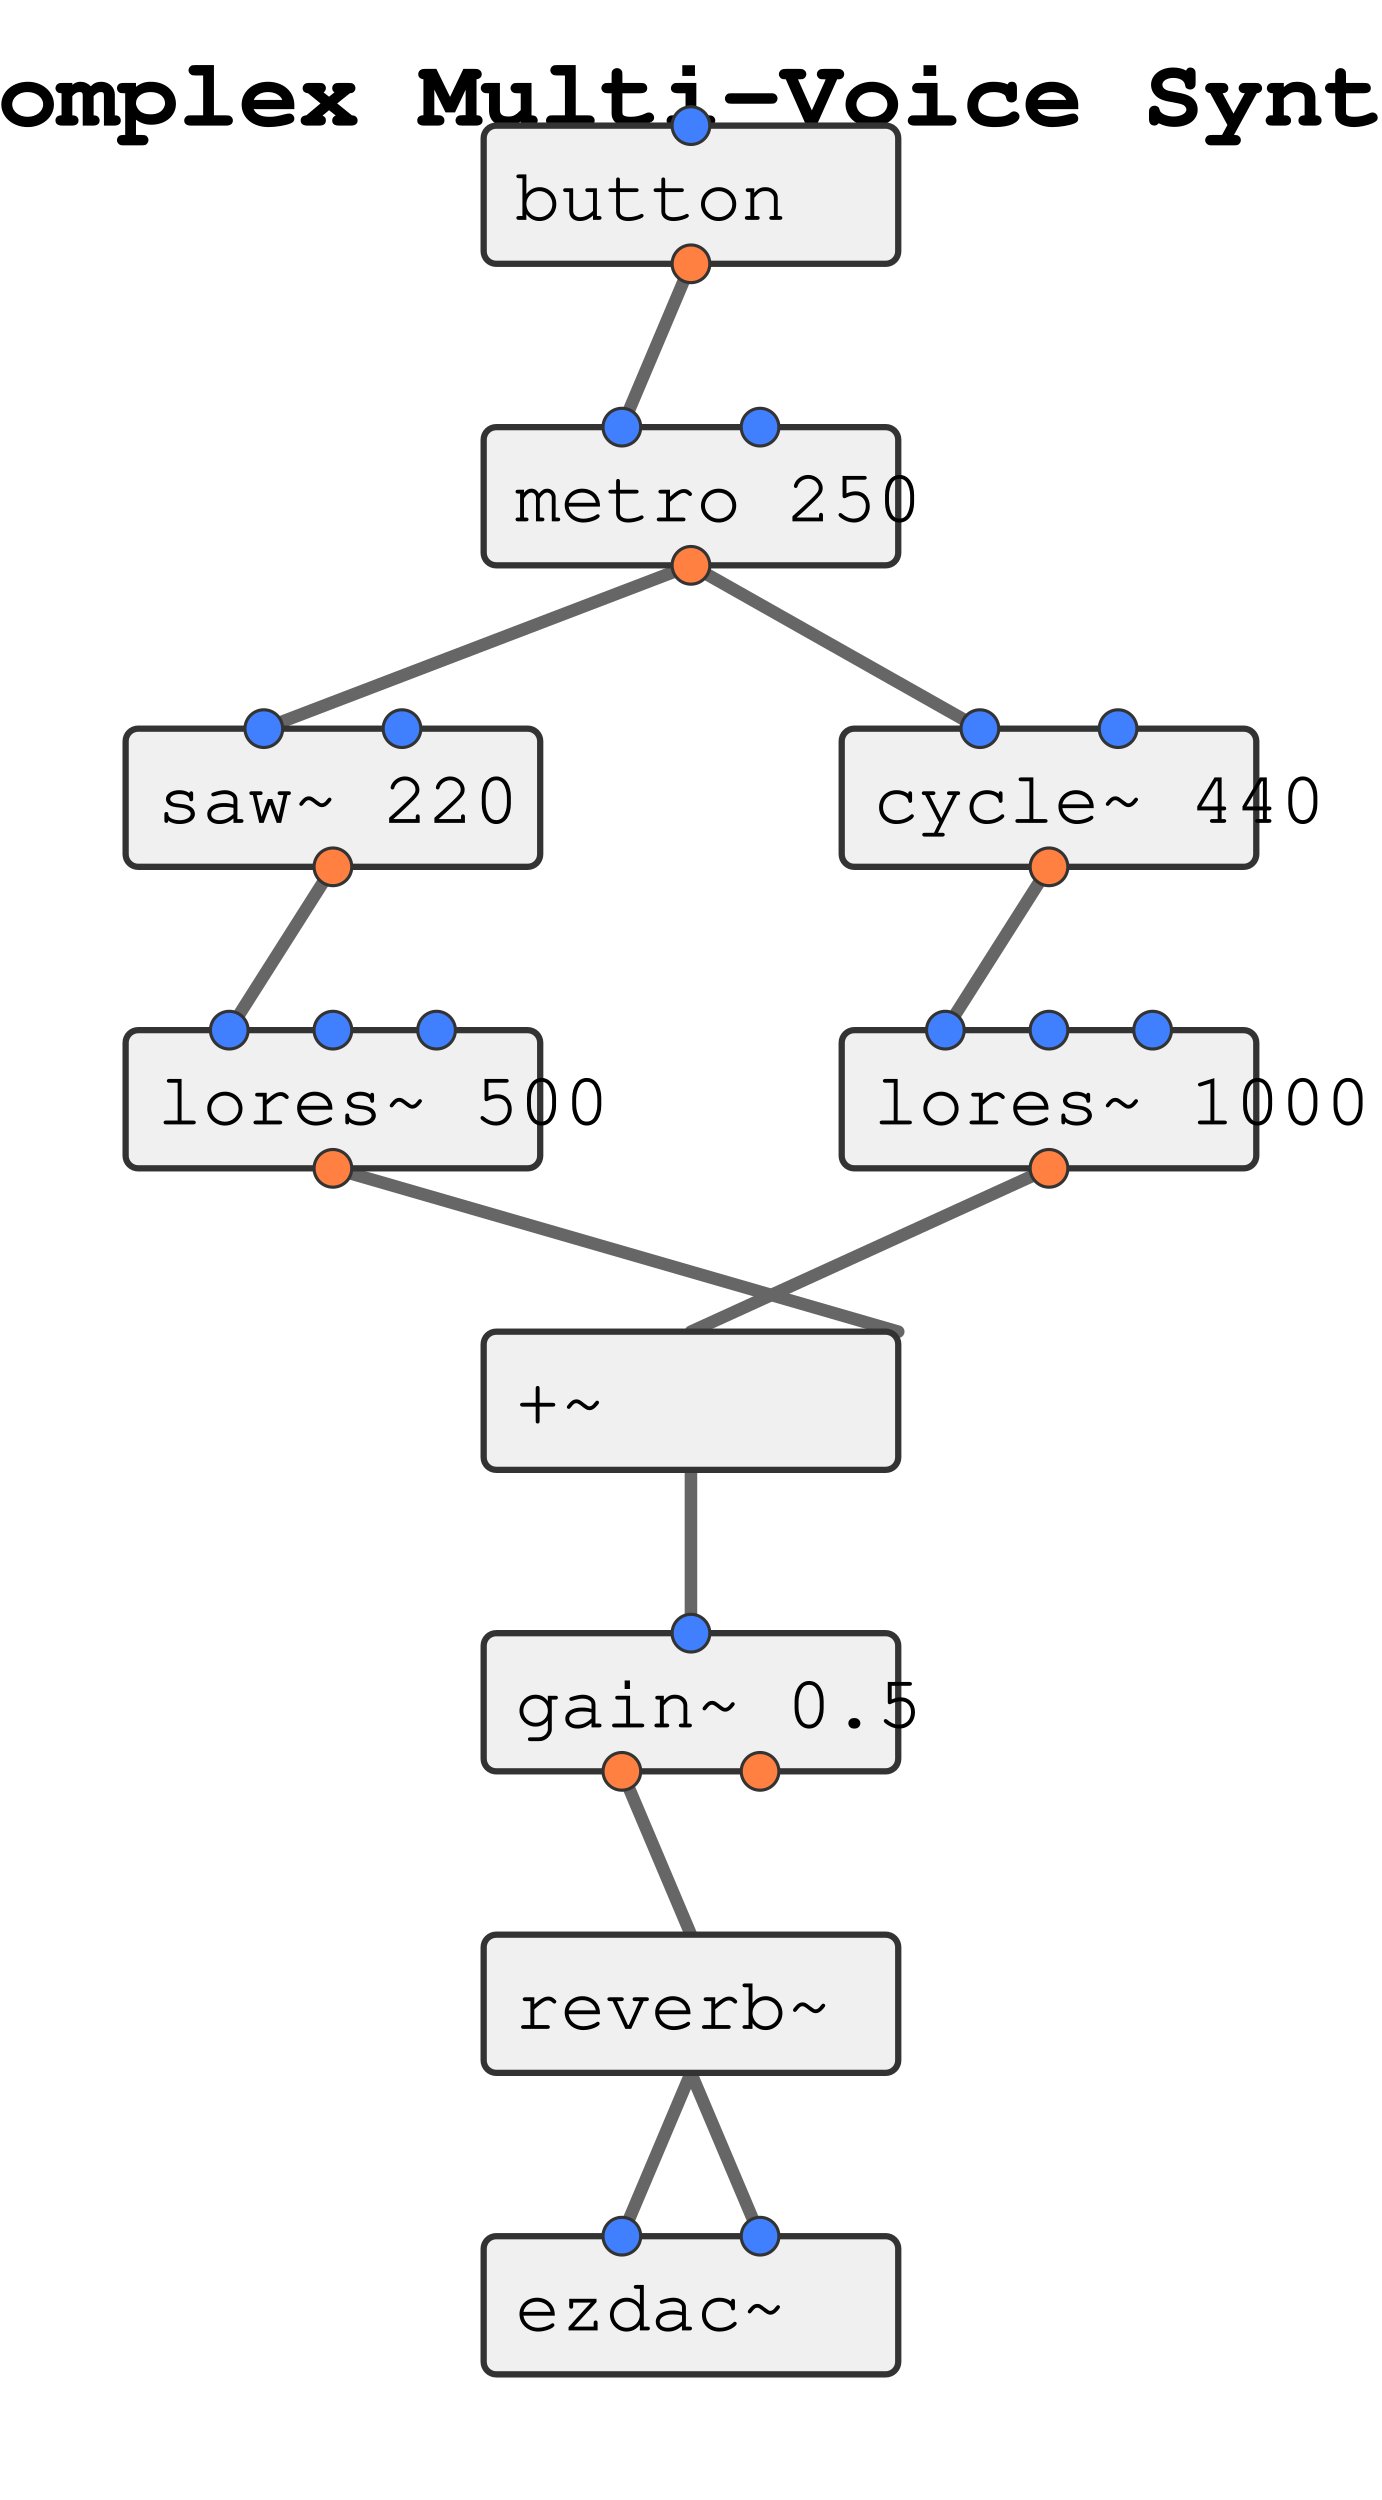
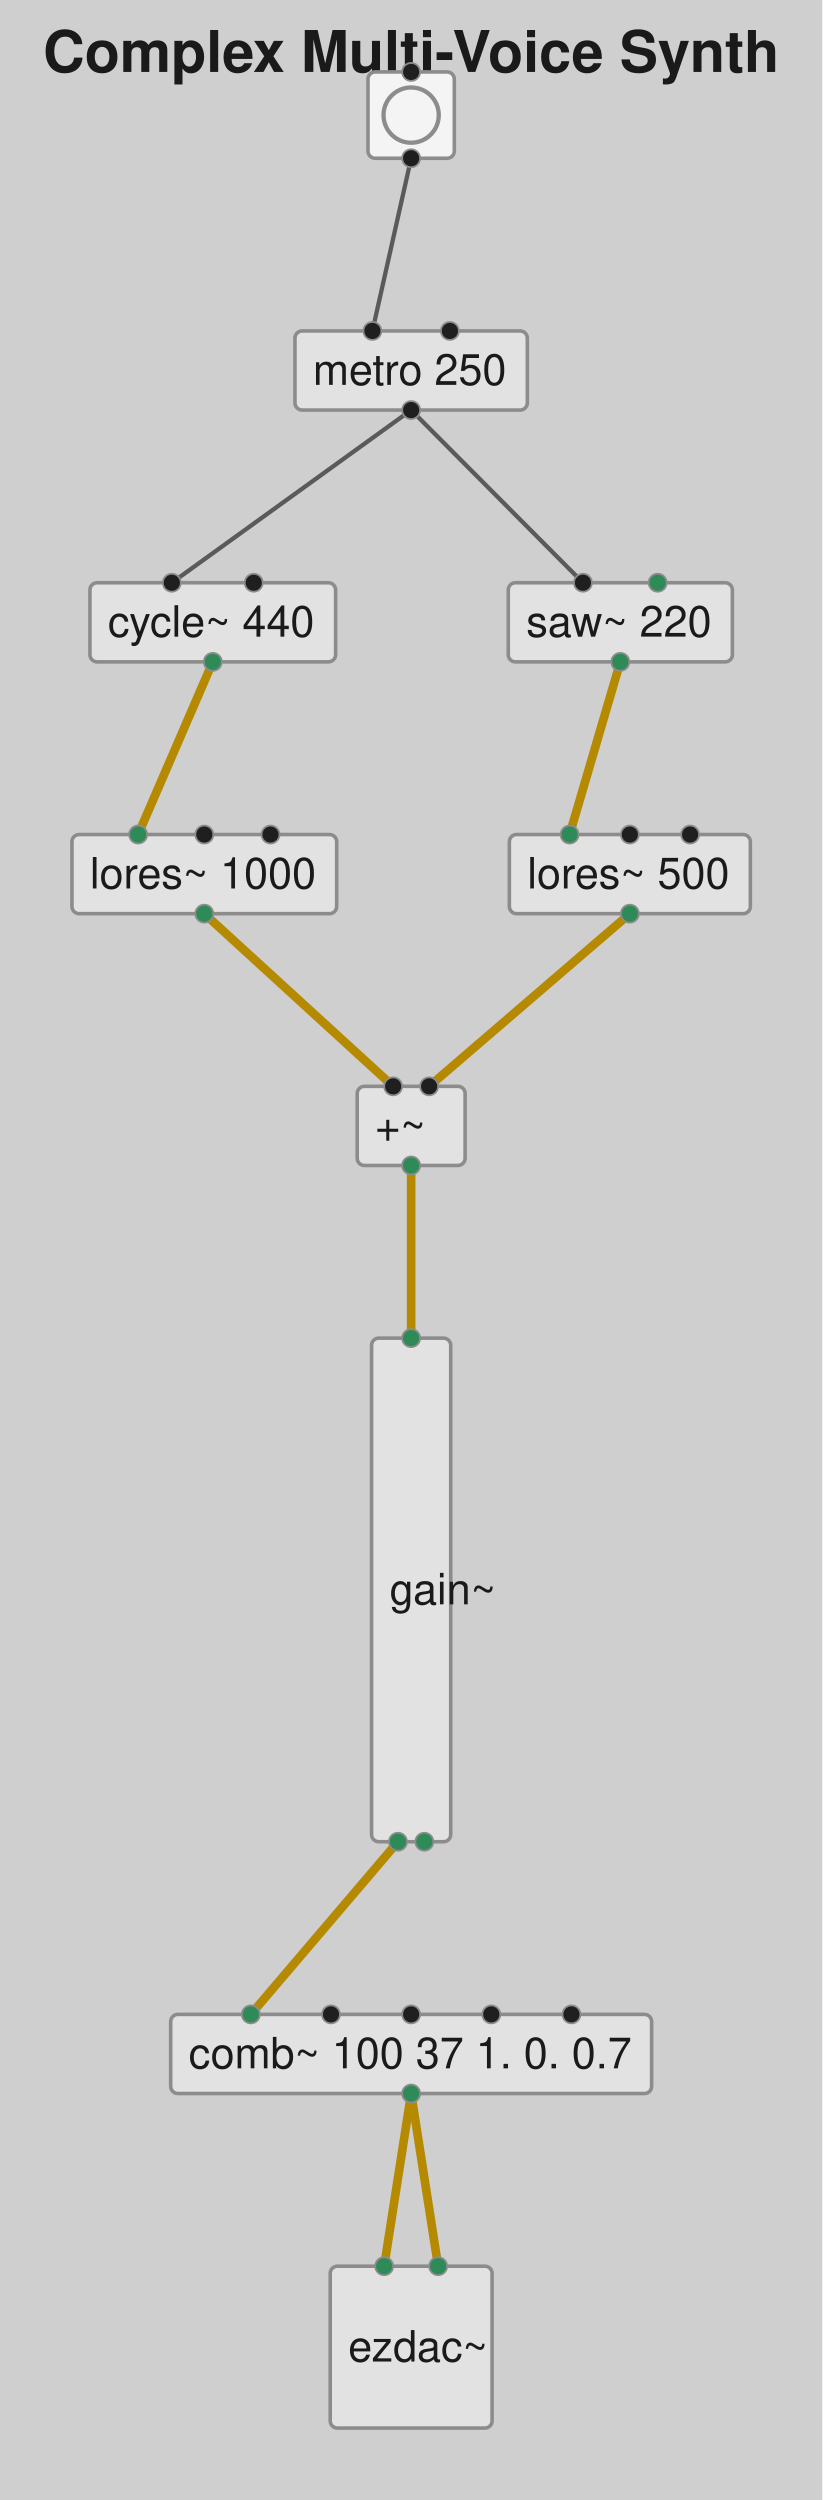
- <svg xmlns="http://www.w3.org/2000/svg" viewBox="186.0 28.0 220.0 398.0" width="220.0" height="398.0">
+ <svg xmlns="http://www.w3.org/2000/svg" viewBox="205.7 28.0 228.6 695.0" width="228.6" height="695.0">
  <defs>
    <style>
    text { user-select: none; }
  </style>
  </defs>
-   <text x="296.0" y="48.0" font-family="Monaco, Courier, monospace" font-size="16" font-weight="bold" fill="#000000" text-anchor="middle">Complex Multi-Voice Synth</text>
-   <line x1="296.0" y1="118.0" x2="342.0" y2="144.0" stroke="#666666" stroke-width="2" stroke-linecap="round" />
-   <line x1="296.0" y1="118.0" x2="228.0" y2="144.0" stroke="#666666" stroke-width="2" stroke-linecap="round" />
-   <line x1="296.0" y1="70.0" x2="285.0" y2="96.0" stroke="#666666" stroke-width="2" stroke-linecap="round" />
-   <line x1="353.0" y1="166.0" x2="336.5" y2="192.0" stroke="#666666" stroke-width="2" stroke-linecap="round" />
-   <line x1="239.0" y1="166.0" x2="222.5" y2="192.0" stroke="#666666" stroke-width="2" stroke-linecap="round" />
-   <line x1="353.0" y1="214.0" x2="296.0" y2="240.0" stroke="#666666" stroke-width="2" stroke-linecap="round" />
-   <line x1="239.0" y1="214.0" x2="329.0" y2="240.0" stroke="#666666" stroke-width="2" stroke-linecap="round" />
-   <line x1="296.0" y1="262.0" x2="296.0" y2="288.0" stroke="#666666" stroke-width="2" stroke-linecap="round" />
-   <line x1="285.0" y1="310.0" x2="296.0" y2="336.0" stroke="#666666" stroke-width="2" stroke-linecap="round" />
-   <line x1="296.0" y1="358.0" x2="285.0" y2="384.0" stroke="#666666" stroke-width="2" stroke-linecap="round" />
-   <line x1="296.0" y1="358.0" x2="307.0" y2="384.0" stroke="#666666" stroke-width="2" stroke-linecap="round" />
-   <rect x="263.0" y="96.0" width="66.0" height="22.0" fill="#f0f0f0" stroke="#333333" stroke-width="1" rx="2" />
-   <text x="268.0" y="111.0" font-family="Monaco, Courier, monospace" font-size="12" fill="#000000">metro 250</text>
-   <circle cx="285.0" cy="96.0" r="3" fill="#4080ff" stroke="#333333" stroke-width="0.5" />
-   <circle cx="307.0" cy="96.0" r="3" fill="#4080ff" stroke="#333333" stroke-width="0.5" />
-   <circle cx="296.0" cy="118.0" r="3" fill="#ff8040" stroke="#333333" stroke-width="0.5" />
-   <rect x="263.0" y="48.0" width="66.0" height="22.0" fill="#f0f0f0" stroke="#333333" stroke-width="1" rx="2" />
-   <text x="268.0" y="63.0" font-family="Monaco, Courier, monospace" font-size="12" fill="#000000">button</text>
-   <circle cx="296.0" cy="48.0" r="3" fill="#4080ff" stroke="#333333" stroke-width="0.5" />
-   <circle cx="296.0" cy="70.0" r="3" fill="#ff8040" stroke="#333333" stroke-width="0.5" />
-   <rect x="320.0" y="144.0" width="66.0" height="22.0" fill="#f0f0f0" stroke="#333333" stroke-width="1" rx="2" />
-   <text x="325.0" y="159.0" font-family="Monaco, Courier, monospace" font-size="12" fill="#000000">cycle~ 440</text>
-   <circle cx="342.0" cy="144.0" r="3" fill="#4080ff" stroke="#333333" stroke-width="0.5" />
-   <circle cx="364.0" cy="144.0" r="3" fill="#4080ff" stroke="#333333" stroke-width="0.5" />
-   <circle cx="353.0" cy="166.0" r="3" fill="#ff8040" stroke="#333333" stroke-width="0.5" />
-   <rect x="320.0" y="192.0" width="66.0" height="22.0" fill="#f0f0f0" stroke="#333333" stroke-width="1" rx="2" />
-   <text x="325.0" y="207.0" font-family="Monaco, Courier, monospace" font-size="12" fill="#000000">lores~ 1000</text>
-   <circle cx="336.5" cy="192.0" r="3" fill="#4080ff" stroke="#333333" stroke-width="0.5" />
-   <circle cx="353.0" cy="192.0" r="3" fill="#4080ff" stroke="#333333" stroke-width="0.5" />
-   <circle cx="369.5" cy="192.0" r="3" fill="#4080ff" stroke="#333333" stroke-width="0.5" />
-   <circle cx="353.0" cy="214.0" r="3" fill="#ff8040" stroke="#333333" stroke-width="0.5" />
-   <rect x="206.0" y="144.0" width="66.0" height="22.0" fill="#f0f0f0" stroke="#333333" stroke-width="1" rx="2" />
-   <text x="211.0" y="159.0" font-family="Monaco, Courier, monospace" font-size="12" fill="#000000">saw~ 220</text>
-   <circle cx="228.0" cy="144.0" r="3" fill="#4080ff" stroke="#333333" stroke-width="0.5" />
-   <circle cx="250.0" cy="144.0" r="3" fill="#4080ff" stroke="#333333" stroke-width="0.5" />
-   <circle cx="239.0" cy="166.0" r="3" fill="#ff8040" stroke="#333333" stroke-width="0.5" />
-   <rect x="206.0" y="192.0" width="66.0" height="22.0" fill="#f0f0f0" stroke="#333333" stroke-width="1" rx="2" />
-   <text x="211.0" y="207.0" font-family="Monaco, Courier, monospace" font-size="12" fill="#000000">lores~ 500</text>
-   <circle cx="222.5" cy="192.0" r="3" fill="#4080ff" stroke="#333333" stroke-width="0.5" />
-   <circle cx="239.0" cy="192.0" r="3" fill="#4080ff" stroke="#333333" stroke-width="0.5" />
-   <circle cx="255.5" cy="192.0" r="3" fill="#4080ff" stroke="#333333" stroke-width="0.5" />
-   <circle cx="239.0" cy="214.0" r="3" fill="#ff8040" stroke="#333333" stroke-width="0.5" />
-   <rect x="263.0" y="240.0" width="66.0" height="22.0" fill="#f0f0f0" stroke="#333333" stroke-width="1" rx="2" />
-   <text x="268.0" y="255.0" font-family="Monaco, Courier, monospace" font-size="12" fill="#000000">+~</text>
-   <rect x="263.0" y="288.0" width="66.0" height="22.0" fill="#f0f0f0" stroke="#333333" stroke-width="1" rx="2" />
-   <text x="268.0" y="303.0" font-family="Monaco, Courier, monospace" font-size="12" fill="#000000">gain~ 0.5</text>
-   <circle cx="296.0" cy="288.0" r="3" fill="#4080ff" stroke="#333333" stroke-width="0.5" />
-   <circle cx="285.0" cy="310.0" r="3" fill="#ff8040" stroke="#333333" stroke-width="0.5" />
-   <circle cx="307.0" cy="310.0" r="3" fill="#ff8040" stroke="#333333" stroke-width="0.5" />
-   <rect x="263.0" y="336.0" width="66.0" height="22.0" fill="#f0f0f0" stroke="#333333" stroke-width="1" rx="2" />
-   <text x="268.0" y="351.0" font-family="Monaco, Courier, monospace" font-size="12" fill="#000000">reverb~</text>
-   <rect x="263.0" y="384.0" width="66.0" height="22.0" fill="#f0f0f0" stroke="#333333" stroke-width="1" rx="2" />
-   <text x="268.0" y="399.0" font-family="Monaco, Courier, monospace" font-size="12" fill="#000000">ezdac~</text>
-   <circle cx="285.0" cy="384.0" r="3" fill="#4080ff" stroke="#333333" stroke-width="0.5" />
-   <circle cx="307.0" cy="384.0" r="3" fill="#4080ff" stroke="#333333" stroke-width="0.5" />
+   <rect x="205.7" y="28.0" width="228.6" height="695.0" fill="#cfcfcf" />
+   <text x="320.0" y="48.0" font-family="Helvetica, Arial, sans-serif" font-size="16" font-weight="bold" fill="#1a1a1a" text-anchor="middle">Complex Multi-Voice Synth</text>
+   <line x1="320.0" y1="142.0" x2="253.467" y2="190.0" stroke="#5a5a5a" stroke-width="1.2" stroke-linecap="round" />
+   <line x1="320.0" y1="142.0" x2="367.767" y2="190.0" stroke="#5a5a5a" stroke-width="1.2" stroke-linecap="round" />
+   <line x1="320.0" y1="72.0" x2="309.233" y2="120.0" stroke="#5a5a5a" stroke-width="1.2" stroke-linecap="round" />
+   <line x1="264.85" y1="212.0" x2="244.1" y2="260.0" stroke="#b58900" stroke-width="2.4" stroke-linecap="round" />
+   <line x1="378.15" y1="212.0" x2="364.05" y2="260.0" stroke="#b58900" stroke-width="2.4" stroke-linecap="round" />
+   <line x1="262.5" y1="282.0" x2="315.0" y2="330.0" stroke="#b58900" stroke-width="2.4" stroke-linecap="round" />
+   <line x1="380.8" y1="282.0" x2="325.0" y2="330.0" stroke="#b58900" stroke-width="2.4" stroke-linecap="round" />
+   <line x1="320.0" y1="352.0" x2="320.0" y2="400.0" stroke="#b58900" stroke-width="2.4" stroke-linecap="round" />
+   <line x1="316.333" y1="540.0" x2="275.433" y2="588.0" stroke="#b58900" stroke-width="2.4" stroke-linecap="round" />
+   <line x1="320.0" y1="610.0" x2="312.5" y2="658.0" stroke="#b58900" stroke-width="2.4" stroke-linecap="round" />
+   <line x1="320.0" y1="610.0" x2="327.5" y2="658.0" stroke="#b58900" stroke-width="2.4" stroke-linecap="round" />
+   <rect x="287.7" y="120.0" width="64.6" height="22.0" fill="#e2e2e2" stroke="#8c8c8c" stroke-width="1" rx="2" />
+   <text x="292.7" y="135.0" font-family="Helvetica, Arial, sans-serif" font-size="12" fill="#1a1a1a">metro 250</text>
+   <circle cx="309.233" cy="120.0" r="2.5" fill="#1f1f1f" stroke="#8c8c8c" stroke-width="0.5" />
+   <circle cx="330.767" cy="120.0" r="2.5" fill="#1f1f1f" stroke="#8c8c8c" stroke-width="0.5" />
+   <circle cx="320.0" cy="142.0" r="2.5" fill="#1f1f1f" stroke="#8c8c8c" stroke-width="0.5" />
+   <rect x="308.0" y="48.0" width="24.0" height="24.0" fill="#f4f4f4" stroke="#8c8c8c" stroke-width="1" rx="2" />
+   <circle cx="320.0" cy="60.0" r="7.68" fill="none" stroke="#8c8c8c" stroke-width="1.2" />
+   <circle cx="320.0" cy="48.0" r="2.5" fill="#1f1f1f" stroke="#8c8c8c" stroke-width="0.5" />
+   <circle cx="320.0" cy="72.0" r="2.5" fill="#1f1f1f" stroke="#8c8c8c" stroke-width="0.5" />
+   <rect x="230.7" y="190.0" width="68.3" height="22.0" fill="#e2e2e2" stroke="#8c8c8c" stroke-width="1" rx="2" />
+   <text x="235.7" y="205.0" font-family="Helvetica, Arial, sans-serif" font-size="12" fill="#1a1a1a">cycle~ 440</text>
+   <circle cx="253.467" cy="190.0" r="2.5" fill="#1f1f1f" stroke="#8c8c8c" stroke-width="0.5" />
+   <circle cx="276.233" cy="190.0" r="2.5" fill="#1f1f1f" stroke="#8c8c8c" stroke-width="0.5" />
+   <circle cx="264.85" cy="212.0" r="2.5" fill="#2e8b57" stroke="#8c8c8c" stroke-width="0.5" />
+   <rect x="225.7" y="260.0" width="73.6" height="22.0" fill="#e2e2e2" stroke="#8c8c8c" stroke-width="1" rx="2" />
+   <text x="230.7" y="275.0" font-family="Helvetica, Arial, sans-serif" font-size="12" fill="#1a1a1a">lores~ 1000</text>
+   <circle cx="244.1" cy="260.0" r="2.5" fill="#2e8b57" stroke="#8c8c8c" stroke-width="0.5" />
+   <circle cx="262.5" cy="260.0" r="2.5" fill="#1f1f1f" stroke="#8c8c8c" stroke-width="0.5" />
+   <circle cx="280.9" cy="260.0" r="2.5" fill="#1f1f1f" stroke="#8c8c8c" stroke-width="0.5" />
+   <circle cx="262.5" cy="282.0" r="2.5" fill="#2e8b57" stroke="#8c8c8c" stroke-width="0.5" />
+   <rect x="347.0" y="190.0" width="62.3" height="22.0" fill="#e2e2e2" stroke="#8c8c8c" stroke-width="1" rx="2" />
+   <text x="352.0" y="205.0" font-family="Helvetica, Arial, sans-serif" font-size="12" fill="#1a1a1a">saw~ 220</text>
+   <circle cx="367.767" cy="190.0" r="2.5" fill="#1f1f1f" stroke="#8c8c8c" stroke-width="0.5" />
+   <circle cx="388.533" cy="190.0" r="2.5" fill="#2e8b57" stroke="#8c8c8c" stroke-width="0.5" />
+   <circle cx="378.15" cy="212.0" r="2.5" fill="#2e8b57" stroke="#8c8c8c" stroke-width="0.5" />
+   <rect x="347.3" y="260.0" width="67.0" height="22.0" fill="#e2e2e2" stroke="#8c8c8c" stroke-width="1" rx="2" />
+   <text x="352.3" y="275.0" font-family="Helvetica, Arial, sans-serif" font-size="12" fill="#1a1a1a">lores~ 500</text>
+   <circle cx="364.05" cy="260.0" r="2.5" fill="#2e8b57" stroke="#8c8c8c" stroke-width="0.5" />
+   <circle cx="380.8" cy="260.0" r="2.5" fill="#1f1f1f" stroke="#8c8c8c" stroke-width="0.5" />
+   <circle cx="397.55" cy="260.0" r="2.5" fill="#1f1f1f" stroke="#8c8c8c" stroke-width="0.5" />
+   <circle cx="380.8" cy="282.0" r="2.5" fill="#2e8b57" stroke="#8c8c8c" stroke-width="0.5" />
+   <rect x="305.0" y="330.0" width="30.0" height="22.0" fill="#e2e2e2" stroke="#8c8c8c" stroke-width="1" rx="2" />
+   <text x="310.0" y="345.0" font-family="Helvetica, Arial, sans-serif" font-size="12" fill="#1a1a1a">+~</text>
+   <circle cx="315.0" cy="330.0" r="2.5" fill="#1f1f1f" stroke="#8c8c8c" stroke-width="0.5" />
+   <circle cx="325.0" cy="330.0" r="2.5" fill="#1f1f1f" stroke="#8c8c8c" stroke-width="0.5" />
+   <circle cx="320.0" cy="352.0" r="2.5" fill="#2e8b57" stroke="#8c8c8c" stroke-width="0.5" />
+   <rect x="309.0" y="400.0" width="22.0" height="140.0" fill="#e2e2e2" stroke="#8c8c8c" stroke-width="1" rx="2" />
+   <text x="314.0" y="474.0" font-family="Helvetica, Arial, sans-serif" font-size="12" fill="#1a1a1a">gain~</text>
+   <circle cx="320.0" cy="400.0" r="2.5" fill="#2e8b57" stroke="#8c8c8c" stroke-width="0.5" />
+   <circle cx="316.333" cy="540.0" r="2.5" fill="#2e8b57" stroke="#8c8c8c" stroke-width="0.5" />
+   <circle cx="323.667" cy="540.0" r="2.5" fill="#2e8b57" stroke="#8c8c8c" stroke-width="0.5" />
+   <rect x="253.15" y="588.0" width="133.7" height="22.0" fill="#e2e2e2" stroke="#8c8c8c" stroke-width="1" rx="2" />
+   <text x="258.15" y="603.0" font-family="Helvetica, Arial, sans-serif" font-size="12" fill="#1a1a1a">comb~ 100 37 1. 0. 0.7</text>
+   <circle cx="275.433" cy="588.0" r="2.5" fill="#2e8b57" stroke="#8c8c8c" stroke-width="0.5" />
+   <circle cx="297.717" cy="588.0" r="2.5" fill="#1f1f1f" stroke="#8c8c8c" stroke-width="0.5" />
+   <circle cx="320.0" cy="588.0" r="2.5" fill="#1f1f1f" stroke="#8c8c8c" stroke-width="0.5" />
+   <circle cx="342.283" cy="588.0" r="2.5" fill="#1f1f1f" stroke="#8c8c8c" stroke-width="0.5" />
+   <circle cx="364.567" cy="588.0" r="2.5" fill="#1f1f1f" stroke="#8c8c8c" stroke-width="0.5" />
+   <circle cx="320.0" cy="610.0" r="2.5" fill="#2e8b57" stroke="#8c8c8c" stroke-width="0.5" />
+   <rect x="297.5" y="658.0" width="45.0" height="45.0" fill="#e2e2e2" stroke="#8c8c8c" stroke-width="1" rx="2" />
+   <text x="302.5" y="684.5" font-family="Helvetica, Arial, sans-serif" font-size="12" fill="#1a1a1a">ezdac~</text>
+   <circle cx="312.5" cy="658.0" r="2.5" fill="#2e8b57" stroke="#8c8c8c" stroke-width="0.5" />
+   <circle cx="327.5" cy="658.0" r="2.5" fill="#2e8b57" stroke="#8c8c8c" stroke-width="0.5" />
</svg>
